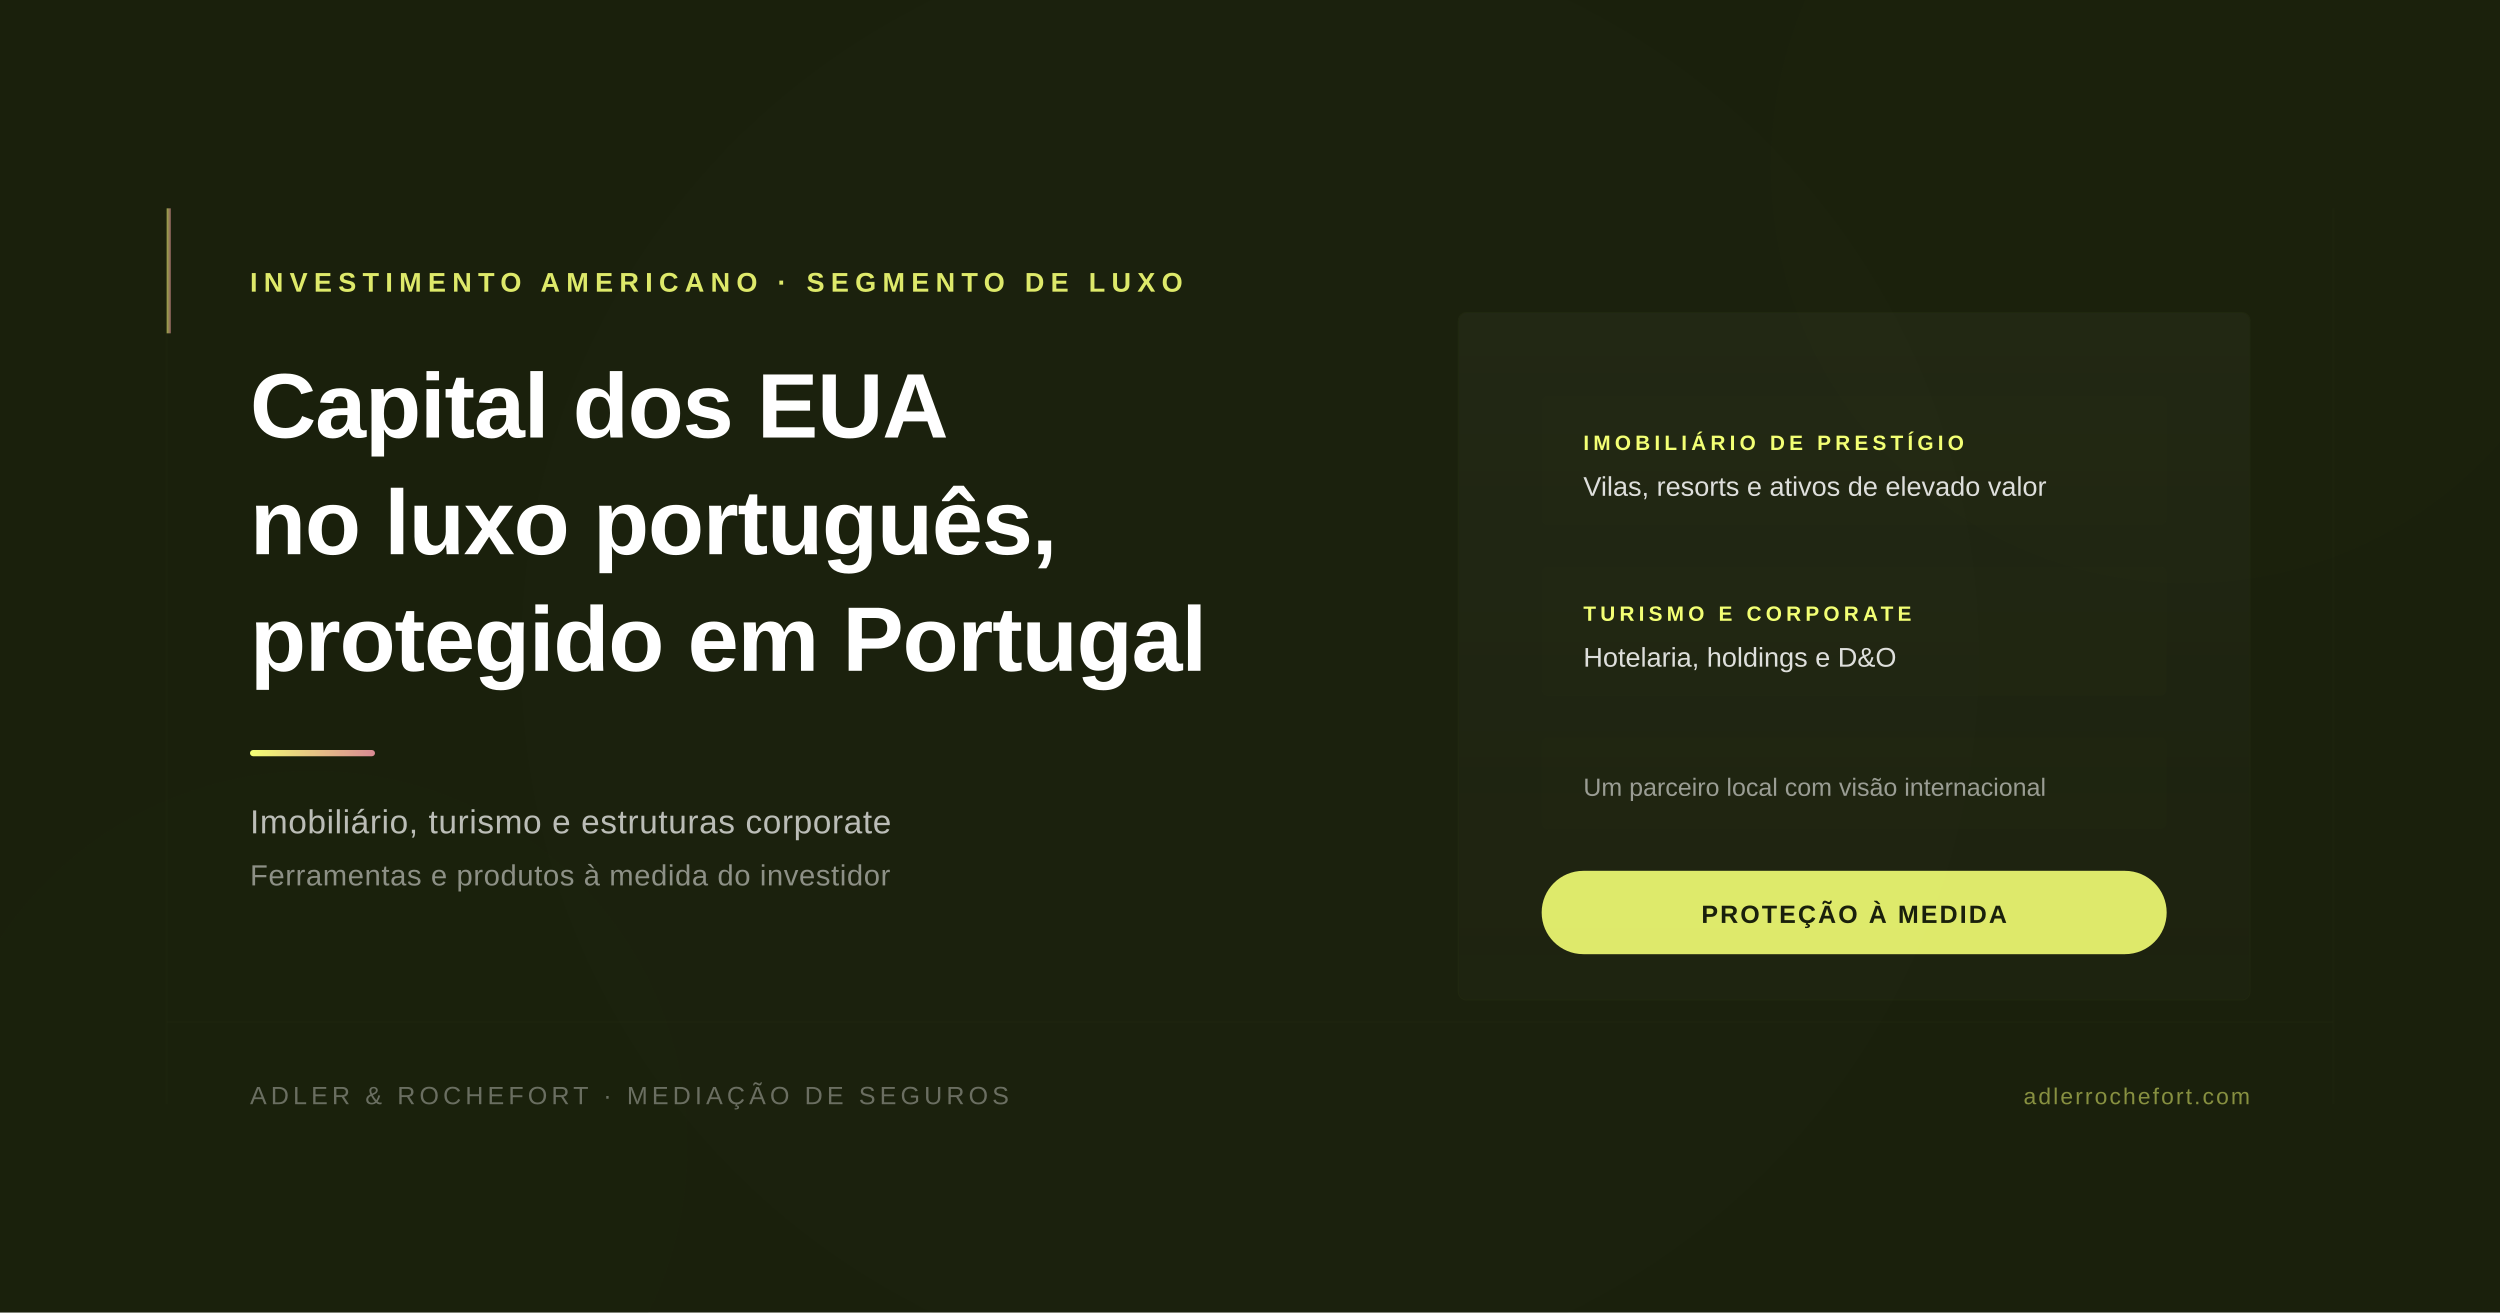
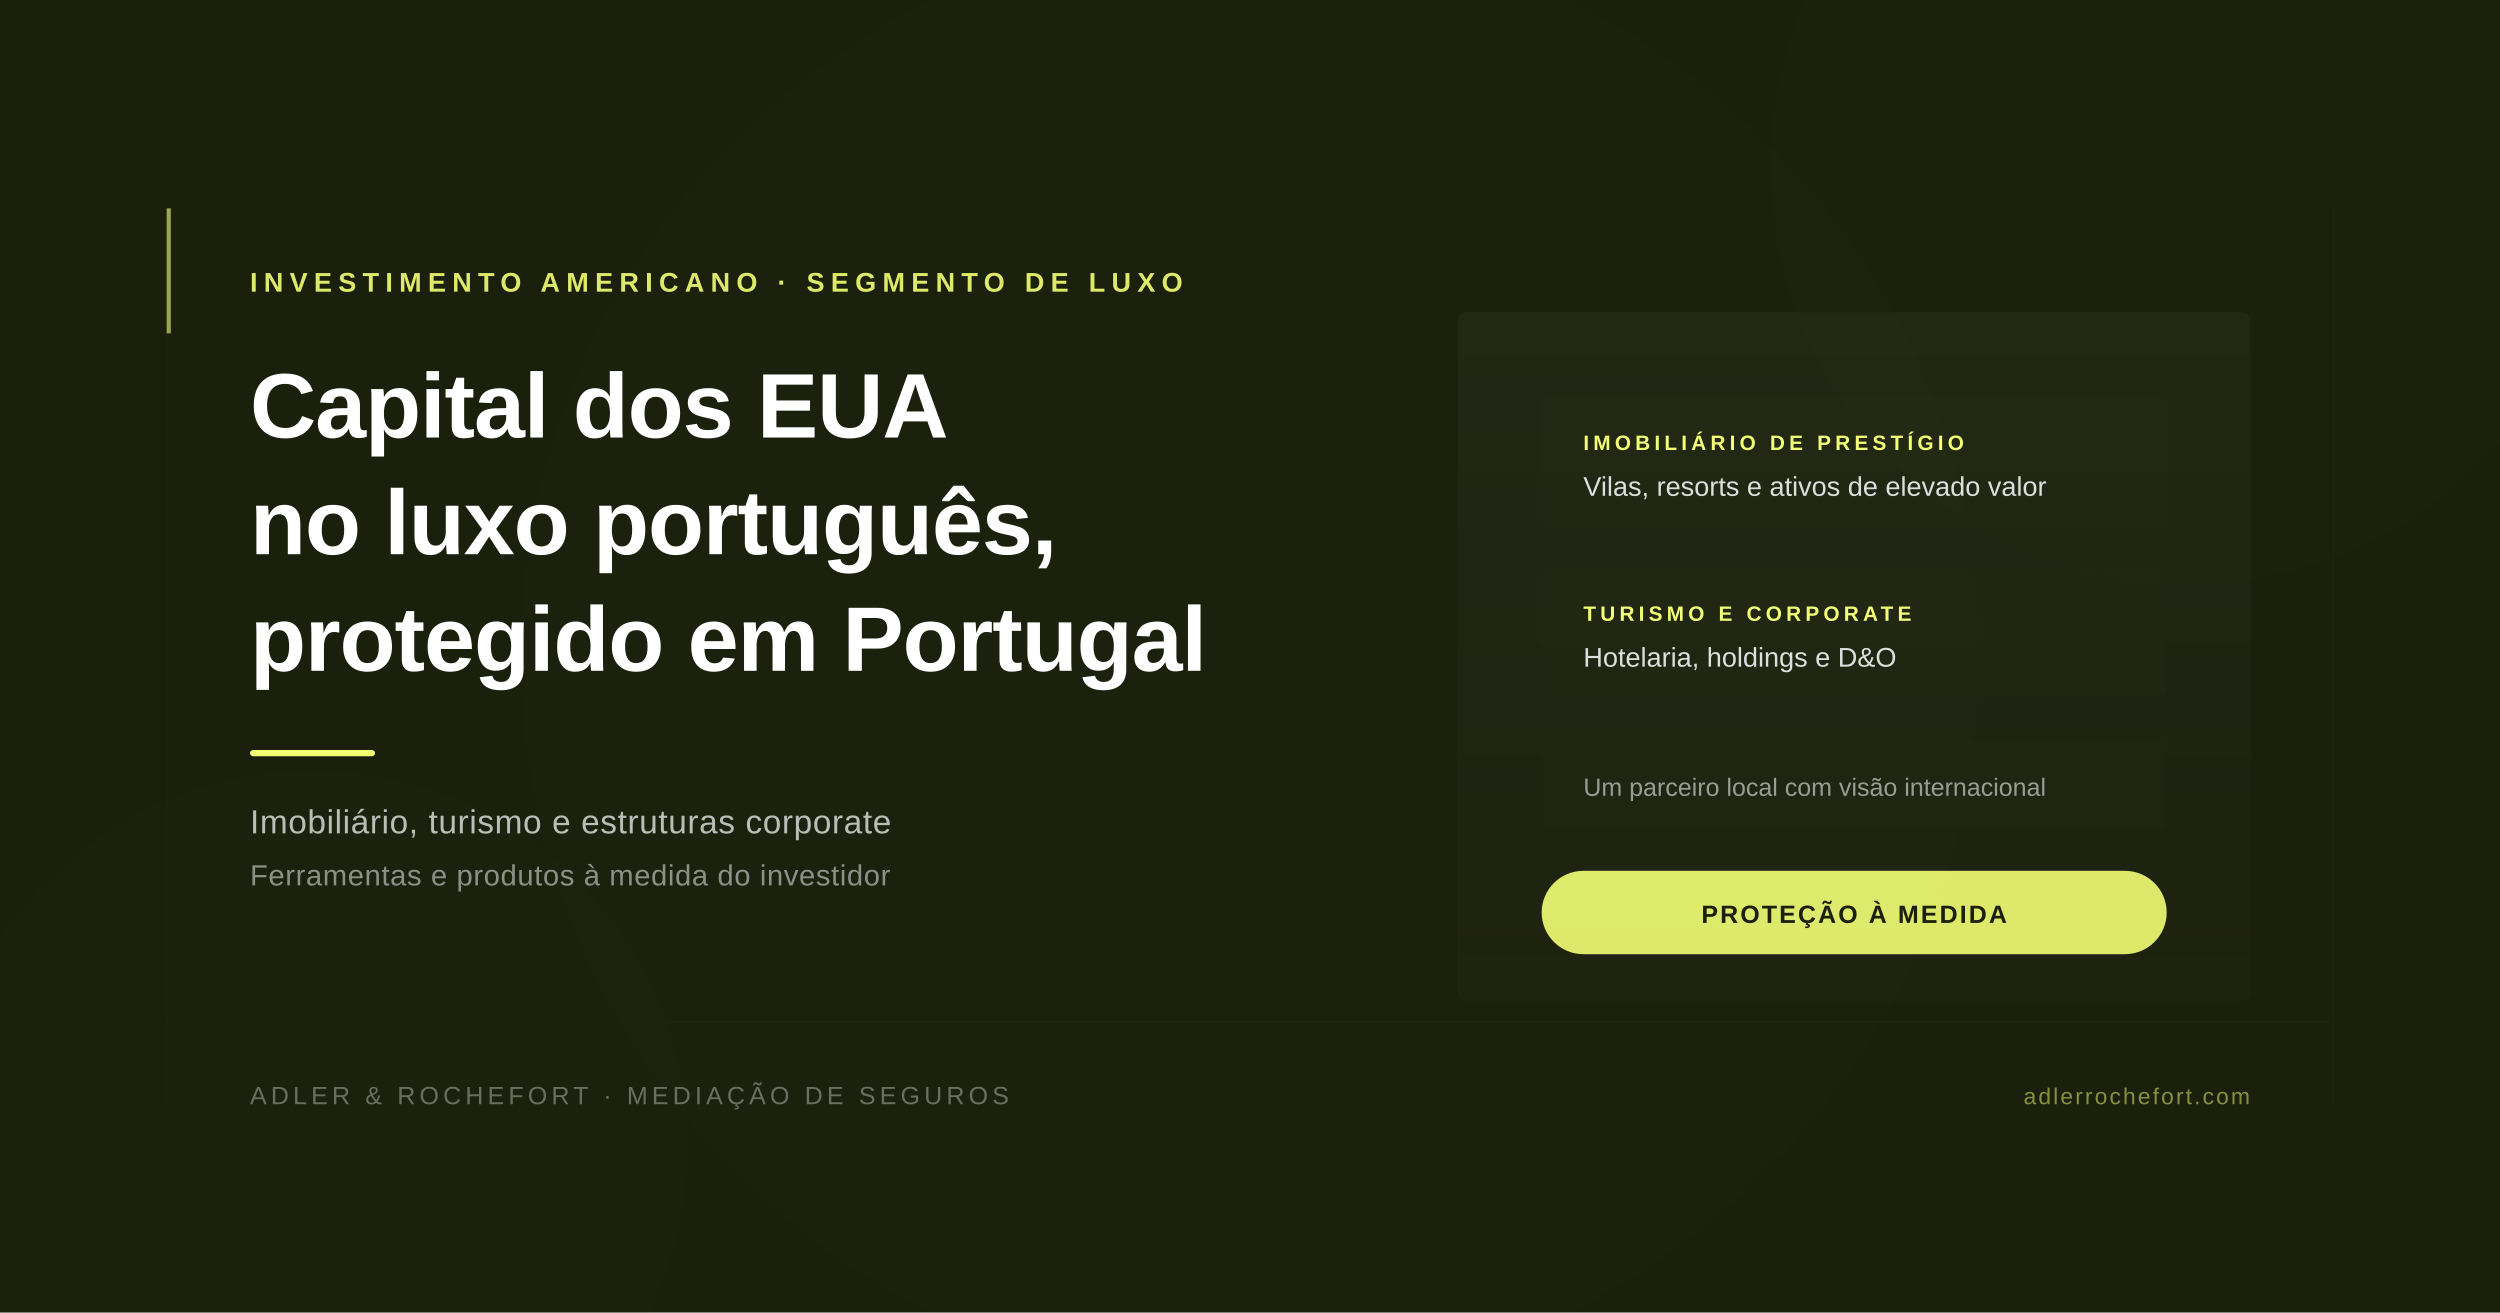
<svg xmlns="http://www.w3.org/2000/svg" viewBox="0 0 1200 630" width="1200" height="630">
  <defs>
    <linearGradient id="bg" x1="0%" y1="0%" x2="100%" y2="100%">
      <stop offset="0%" style="stop-color:#1A200C;stop-opacity:1" />
      <stop offset="100%" style="stop-color:#1A200C;stop-opacity:1" />
    </linearGradient>
    <linearGradient id="accent" x1="0%" y1="0%" x2="100%" y2="0%">
      <stop offset="0%" style="stop-color:#F3FF74;stop-opacity:1" />
-       <stop offset="100%" style="stop-color:#D98A94;stop-opacity:1" />
+       <stop offset="100%" style="stop-color:#F3FF74;stop-opacity:1" />
    </linearGradient>
    <linearGradient id="cardBg" x1="0%" y1="0%" x2="0%" y2="100%">
      <stop offset="0%" style="stop-color:#F5F1E8;stop-opacity:0.08" />
      <stop offset="100%" style="stop-color:#F5F1E8;stop-opacity:0.03" />
    </linearGradient>
  </defs>
  <rect width="1200" height="630" fill="url(#bg)" />
  <circle cx="1050" cy="80" r="200" fill="#283113" opacity="0.08" />
  <circle cx="150" cy="550" r="180" fill="#283113" opacity="0.06" />
  <circle cx="600" cy="315" r="350" fill="#283113" opacity="0.04" />
  <line x1="80" y1="100" x2="80" y2="530" stroke="#283113" stroke-width="1" opacity="0.15" />
  <line x1="1120" y1="100" x2="1120" y2="530" stroke="#283113" stroke-width="1" opacity="0.15" />
  <rect x="80" y="100" width="2" height="60" fill="url(#accent)" opacity="0.6" />
  <text x="120" y="140" font-family="'Montserrat', 'Segoe UI', Arial, sans-serif" font-size="13" font-weight="700" letter-spacing="3" fill="#F3FF74" opacity="0.9">INVESTIMENTO AMERICANO · SEGMENTO DE LUXO</text>
  <text x="120" y="210" font-family="'Montserrat', 'Segoe UI', Arial, sans-serif" font-size="44" font-weight="700" fill="#FFFFFF" letter-spacing="-0.5">
    <tspan x="120" dy="0">Capital dos EUA</tspan>
    <tspan x="120" dy="56">no luxo português,</tspan>
    <tspan x="120" dy="56">protegido em Portugal</tspan>
  </text>
  <rect x="120" y="360" width="60" height="3" fill="url(#accent)" rx="1.5" />
  <text x="120" y="400" font-family="'Montserrat', 'Segoe UI', Arial, sans-serif" font-size="16" fill="#FFFFFF" opacity="0.7" letter-spacing="0.3">
    <tspan x="120" dy="0">Imobiliário, turismo e estruturas corporate</tspan>
  </text>
  <text x="120" y="425" font-family="'Montserrat', 'Segoe UI', Arial, sans-serif" font-size="14" fill="#FFFFFF" opacity="0.5" letter-spacing="0.3">
    <tspan x="120" dy="0">Ferramentas e produtos à medida do investidor</tspan>
  </text>
  <g transform="translate(700, 150)">
    <rect x="0" y="0" width="380" height="330" rx="4" fill="url(#cardBg)" stroke="#283113" stroke-width="0.5" opacity="0.4" />
    <g transform="translate(40, 40)">
      <rect width="300" height="62" rx="3" fill="#283113" opacity="0.15" />
      <text x="20" y="26" font-family="'Montserrat', 'Segoe UI', Arial, sans-serif" font-size="10" font-weight="600" fill="#F3FF74" letter-spacing="2">IMOBILIÁRIO DE PRESTÍGIO</text>
      <text x="20" y="48" font-family="'Montserrat', 'Segoe UI', Arial, sans-serif" font-size="13" font-weight="500" fill="#FFFFFF" opacity="0.85">Vilas, resorts e ativos de elevado valor</text>
    </g>
    <g transform="translate(40, 122)">
      <rect width="300" height="62" rx="3" fill="#283113" opacity="0.15" />
      <text x="20" y="26" font-family="'Montserrat', 'Segoe UI', Arial, sans-serif" font-size="10" font-weight="600" fill="#F3FF74" letter-spacing="2">TURISMO E CORPORATE</text>
      <text x="20" y="48" font-family="'Montserrat', 'Segoe UI', Arial, sans-serif" font-size="13" font-weight="500" fill="#FFFFFF" opacity="0.85">Hotelaria, holdings e D&amp;O</text>
    </g>
    <g transform="translate(40, 204)">
      <rect width="300" height="44" rx="3" fill="#283113" opacity="0.10" />
      <text x="20" y="28" font-family="'Montserrat', 'Segoe UI', Arial, sans-serif" font-size="12" font-weight="400" fill="#FFFFFF" opacity="0.55">Um parceiro local com visão internacional</text>
    </g>
    <g transform="translate(40, 268)">
      <rect width="300" height="40" rx="20" fill="#F3FF74" opacity="0.9" />
      <text x="150" y="25" font-family="'Montserrat', 'Segoe UI', Arial, sans-serif" font-size="12" font-weight="700" fill="#1A200C" text-anchor="middle" letter-spacing="1">PROTEÇÃO À MEDIDA</text>
    </g>
  </g>
  <rect x="80" y="490" width="1040" height="1" fill="#283113" opacity="0.15" />
  <text x="120" y="530" font-family="'Montserrat', 'Segoe UI', Arial, sans-serif" font-size="12" fill="#FFFFFF" opacity="0.35" letter-spacing="2">ADLER &amp; ROCHEFORT · MEDIAÇÃO DE SEGUROS</text>
  <text x="1080" y="530" font-family="'Montserrat', 'Segoe UI', Arial, sans-serif" font-size="11" fill="#F3FF74" opacity="0.5" letter-spacing="1" text-anchor="end">adlerrochefort.com</text>
</svg>
